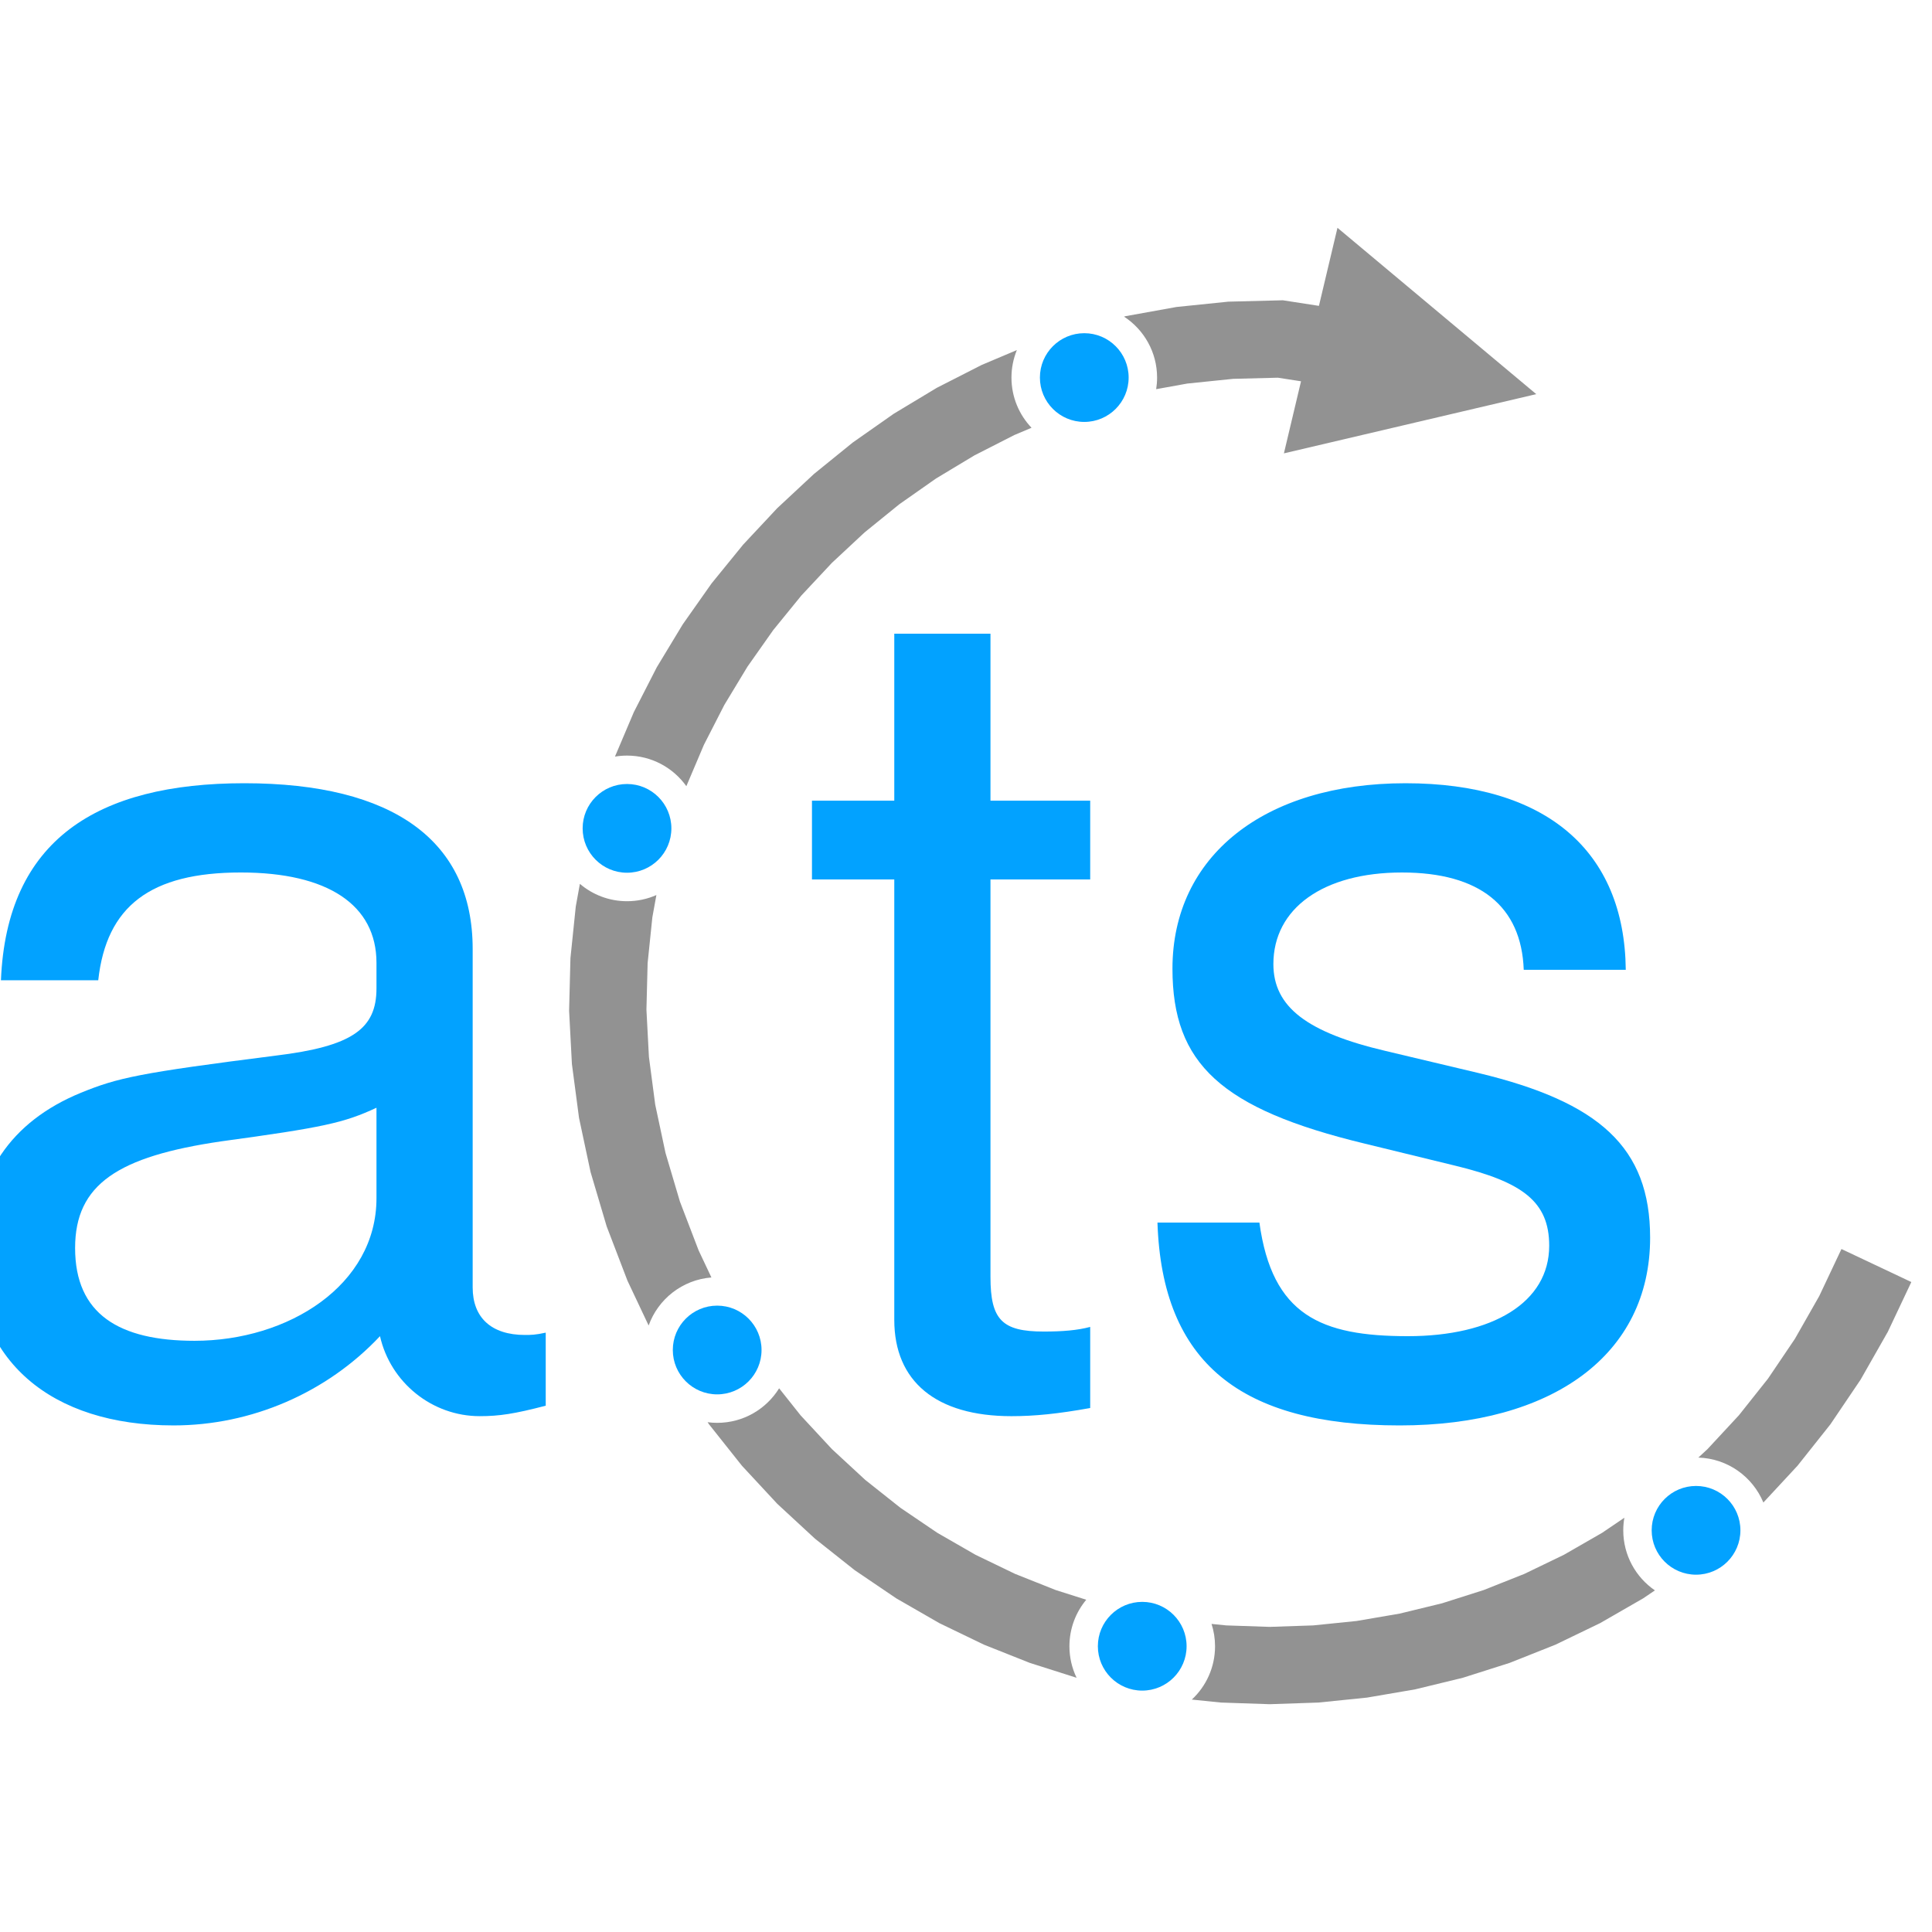
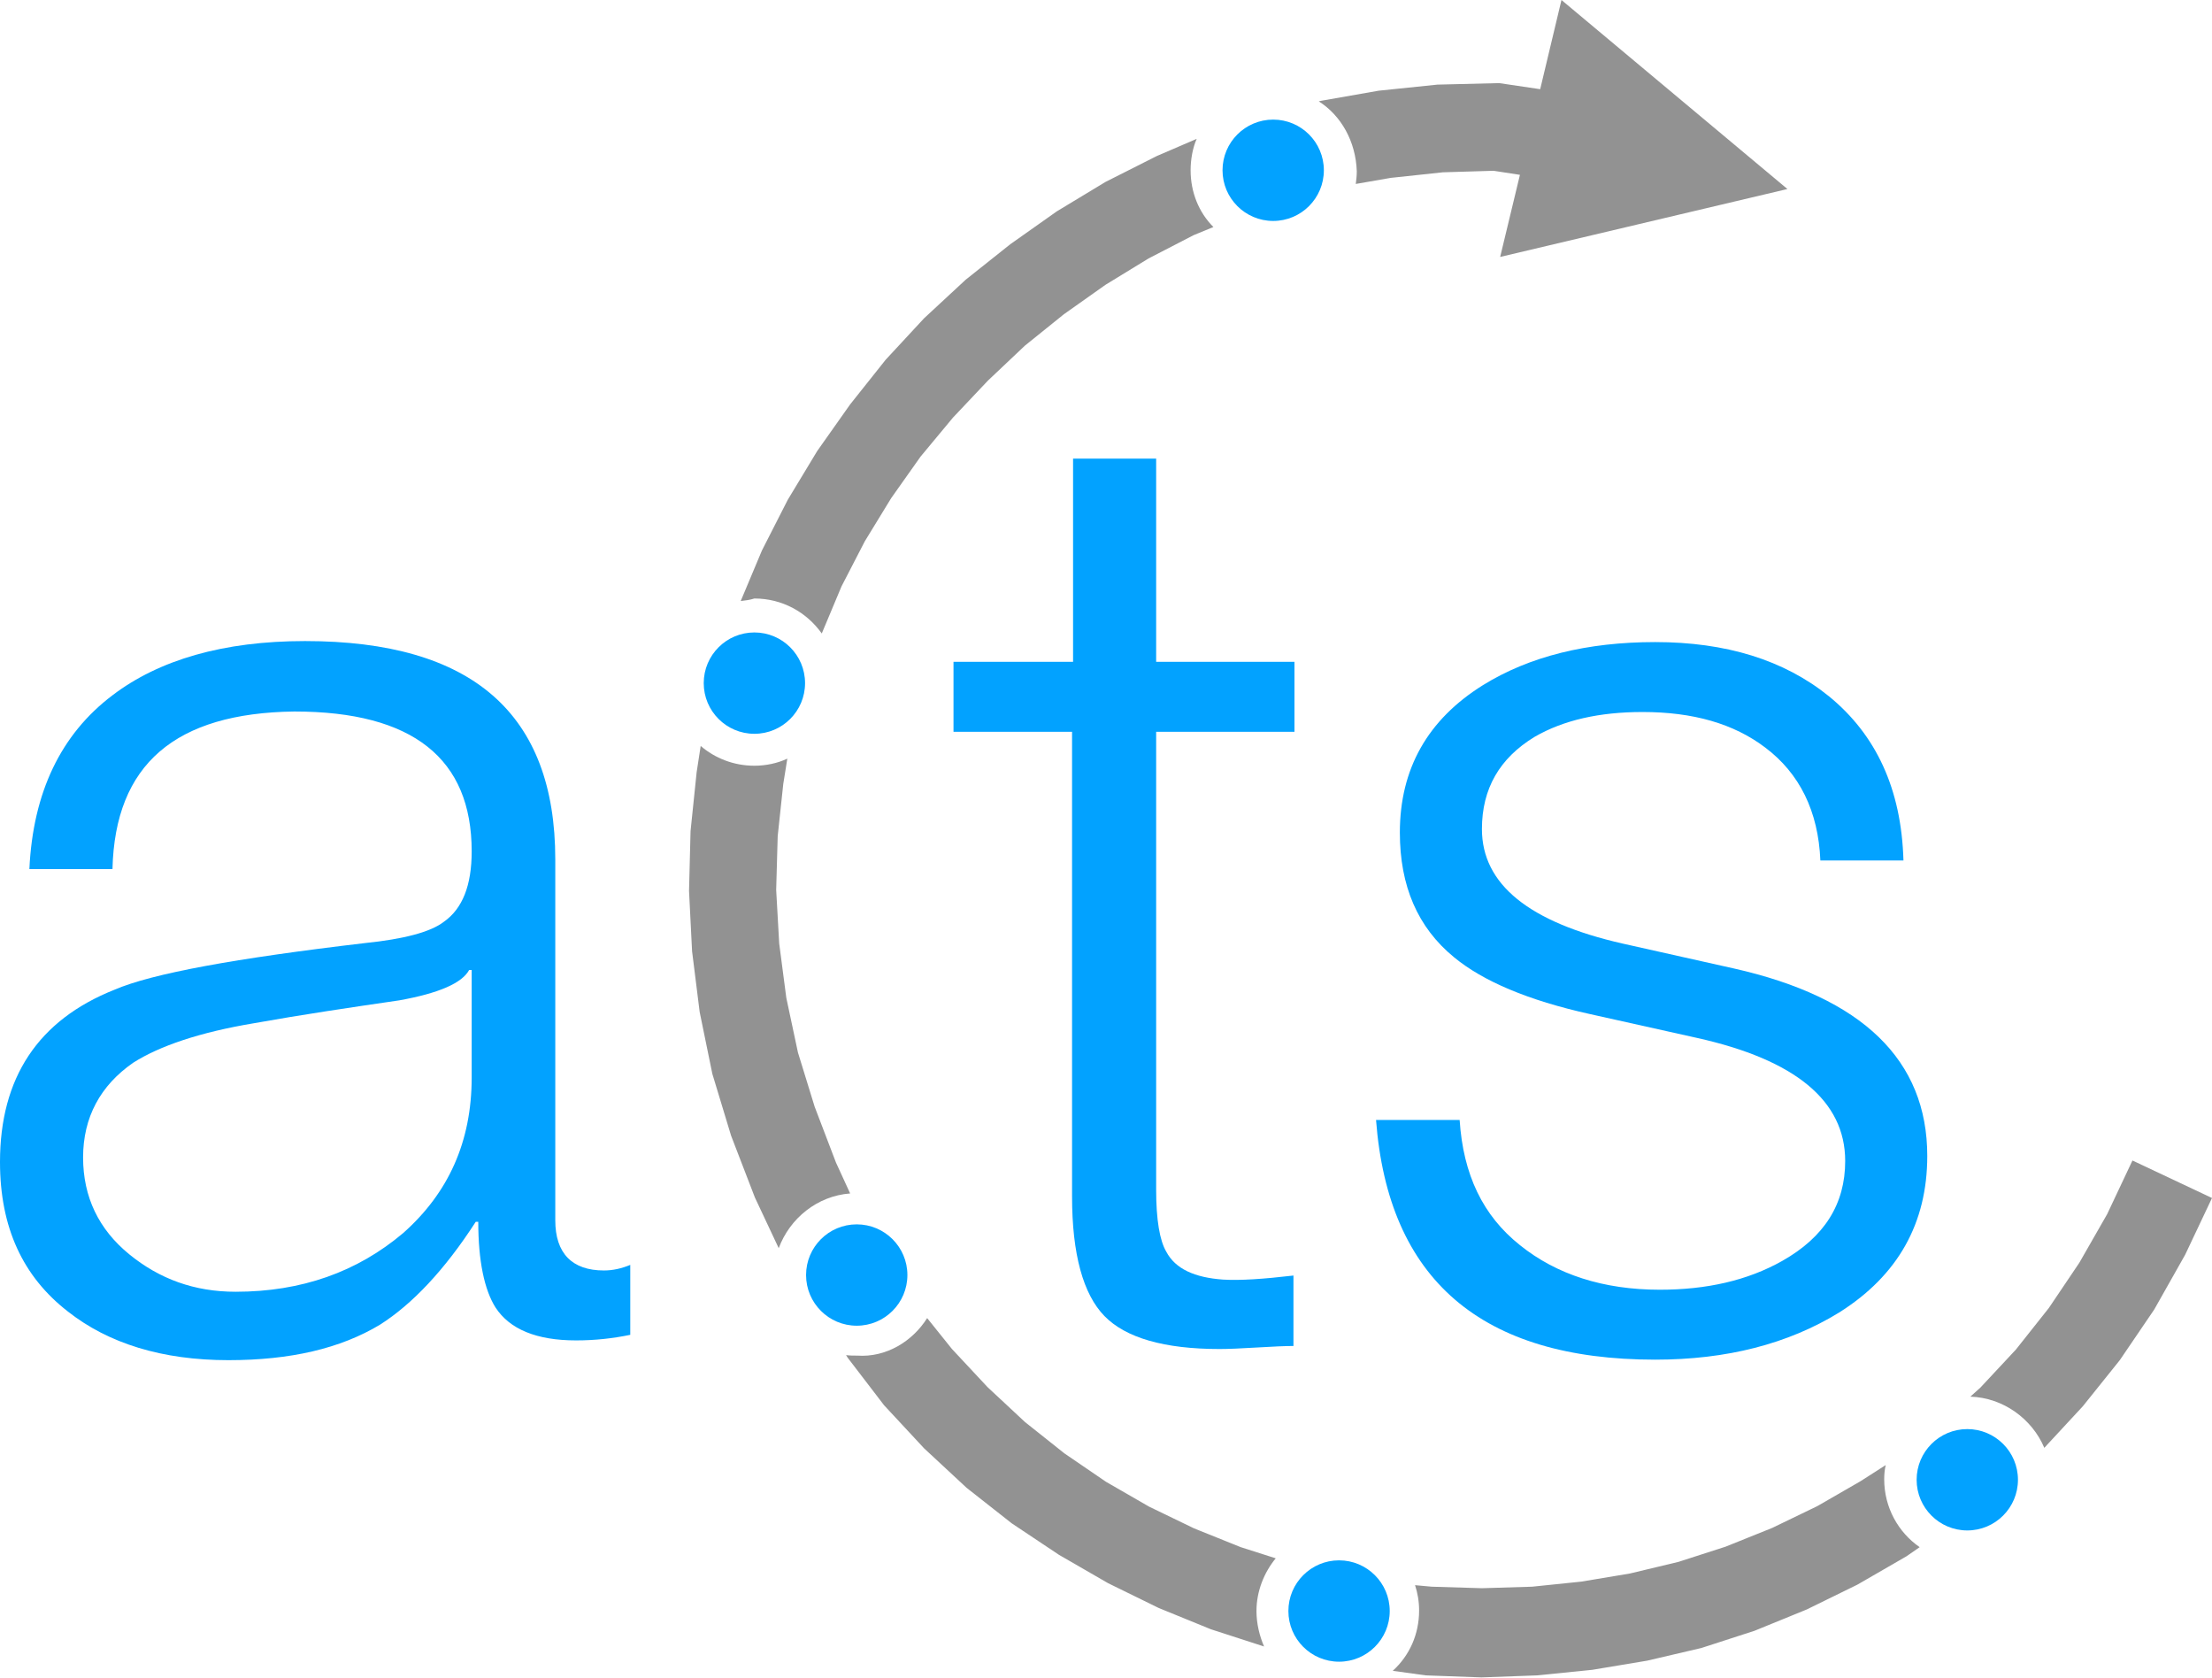
- <svg xmlns="http://www.w3.org/2000/svg" id="svg43" style="clip-rule:evenodd;fill-rule:evenodd;stroke-linejoin:round;stroke-miterlimit:2" xml:space="preserve" version="1.1" viewBox="0 0 300 300" height="300" width="300">
-   <defs id="defs47" />
-   <path d="m 252.23,235.674 c -0.111,0.636 -0.17,1.291 -0.17,1.959 0,3.868 1.947,7.285 4.913,9.323 l -1.814,1.23 -6.705,3.858 -6.924,3.342 -7.111,2.826 -7.267,2.311 -7.39,1.796 -7.483,1.283 -7.543,0.769 -7.575,0.257 -7.574,-0.257 -4.523,-0.461 c 2.219,-2.065 3.608,-5.01 3.608,-8.277 0,-1.211 -0.191,-2.378 -0.545,-3.473 l 2.273,0.232 6.762,0.229 6.761,-0.229 6.732,-0.687 6.673,-1.143 6.585,-1.601 6.467,-2.057 6.321,-2.511 6.145,-2.966 5.945,-3.421 z m -131.248,-20.097 3.333,4.196 4.867,5.243 5.176,4.785 5.459,4.33 5.715,3.875 5.945,3.421 6.145,2.966 6.321,2.512 4.729,1.503 c -1.63,1.96 -2.612,4.479 -2.612,7.225 0,1.751 0.4,3.41 1.112,4.89 h -10e-4 l -7.267,-2.311 -7.111,-2.826 -6.924,-3.342 -6.705,-3.858 -6.452,-4.374 -6.167,-4.891 -5.846,-5.405 -5.493,-5.918 -5.106,-6.427 -0.222,-0.33 c 0.486,0.064 0.983,0.098 1.488,0.098 4.06,0 7.622,-2.145 9.616,-5.362 z m 142.735,10.756 1.424,-1.317 4.866,-5.242 4.532,-5.705 4.168,-6.168 3.779,-6.639 3.455,-7.314 10.85,5.126 -3.651,7.728 -4.232,7.435 -4.685,6.934 -5.106,6.427 -5.302,5.713 c -1.657,-3.996 -5.54,-6.839 -10.098,-6.978 z M 90.043,137.245 c 1.974,1.68 4.531,2.695 7.323,2.695 1.621,0 3.163,-0.342 4.558,-0.958 l -0.628,3.466 -0.733,7.105 -0.185,7.23 0.387,7.333 0.979,7.423 1.596,7.49 2.236,7.545 2.903,7.581 1.989,4.209 c -4.51,0.355 -8.279,3.361 -9.748,7.459 l -3.285,-6.953 -3.232,-8.44 -2.502,-8.441 -1.792,-8.413 -1.103,-8.357 -0.436,-8.273 0.208,-8.162 0.828,-8.024 z m 5.448,-19.761 2.936,-6.919 3.559,-6.952 4.031,-6.665 4.478,-6.357 4.904,-6.025 5.304,-5.67 5.682,-5.293 6.037,-4.893 6.369,-4.469 6.679,-4.022 6.964,-3.55 5.464,-2.31 c -0.54,1.319 -0.838,2.762 -0.838,4.275 0,3.018 1.186,5.762 3.116,7.79 l -2.674,1.13 -6.204,3.163 -5.959,3.588 -5.685,3.989 -5.392,4.371 -5.077,4.729 -4.74,5.068 -4.38,5.381 -3.997,5.673 -3.594,5.944 -3.169,6.19 -2.723,6.415 -0.005,0.016 c -2.051,-2.876 -5.414,-4.753 -9.211,-4.753 -0.639,0 -1.266,0.054 -1.875,0.156 z m 79.044,-68.324 0.277,-0.071 7.872,-1.421 8.038,-0.826 8.481,-0.215 5.6,0.867 2.879,-12.122 30.867,25.83 -39.184,9.196 2.657,-11.192 -3.591,-0.556 -6.943,0.176 -7.121,0.732 -4.838,0.873 c 0.094,-0.585 0.143,-1.186 0.143,-1.797 0,-3.965 -2.046,-7.455 -5.137,-9.474 z" style="fill:#929292;fill-opacity:1;fill-rule:nonzero" id="path4" />
-   <g id="g10" transform="matrix(1.021539,0,0,1.021533,-162.2409,-558.5387)">
-     <circle id="circle8" style="fill:#02a2ff;fill-opacity:1" r="6.744" cy="604.157" cx="323.636" />
-   </g>
-   <g style="fill:#02a2ff;fill-opacity:1" id="g18" transform="matrix(1.021539,0,0,1.021533,-219.2444,-407.5388)">
-     <circle id="circle16" style="fill:#02a2ff;fill-opacity:1" r="6.744" cy="604.157" cx="323.636" />
-   </g>
-   <g style="fill:#02a2ff;fill-opacity:1" id="g22" transform="matrix(1.021539,0,0,1.021533,-233.2456,-488.5386)">
-     <circle id="circle20" style="fill:#02a2ff;fill-opacity:1" r="6.744" cy="604.157" cx="323.636" />
-   </g>
-   <g id="g26" transform="matrix(1.021539,0,0,1.021533,-153.2425,-361.539)">
-     <circle id="circle24" style="fill:#02a2ff;fill-opacity:1" r="6.744" cy="604.157" cx="323.636" />
-   </g>
-   <g style="fill:#02a2ff;fill-opacity:1" id="g30" transform="matrix(1.021539,0,0,1.021533,-67.24598,-379.5388)">
-     <circle id="circle28" style="fill:#02a2ff;fill-opacity:1" r="6.744" cy="604.157" cx="323.636" />
-   </g>
-   <text x="123.568" y="218.634" style="font-weight:300;font-size:180px;font-family:HelveticaNeue-Light, 'Helvetica Neue';fill:#02a2ff;fill-opacity:1" id="text32">ts</text>
-   <g style="fill:#02a2ff;fill-opacity:1" id="g38" transform="matrix(1.000001,0,0,0.9999995,-26.11154,16.71756)">
-     <text id="text36" style="font-weight:300;font-size:180px;font-family:HelveticaNeue-Light, 'Helvetica Neue';fill:#02a2ff;fill-opacity:1" y="201.916" x="14.555">a</text>
-   </g>
+ <svg xmlns="http://www.w3.org/2000/svg" version="1.0" x="0px" y="0px" width="436.6px" height="331px" viewBox="-79 255.9 436.6 331" style="enable-background:new -79 255.9 436.6 331;" xml:space="preserve">
+   <style type="text/css">
+ 		.grey{fill:#929292;}
+ 		.blue{fill:#02a2ff;}
+ 	</style>
+   <path class="grey" d="M293.2,545c-0.2,0.8-0.3,1.8-0.3,2.8c0,5.6,2.8,10.5,7,13.4l-2.6,1.8l-9.7,5.6l-10,4.9l-10.3,4.2l-10.5,3.4   l-10.7,2.5l-10.8,1.8l-10.9,1.1l-11,0.4l-11-0.4l-6.5-0.9c3.3-3,5.2-7.2,5.2-11.9c0-1.8-0.3-3.5-0.8-5l3.3,0.3l9.9,0.3l9.9-0.3   l9.7-1l9.6-1.6l9.6-2.3l9.3-3l9.2-3.7l8.9-4.3l8.5-4.9L293.2,545z M104,516l4.9,6.1l7,7.5l7.4,6.9l7.8,6.2l8.2,5.6l8.5,4.9l8.9,4.3   l9.2,3.7l6.9,2.2c-2.3,2.8-3.8,6.5-3.8,10.4c0,2.5,0.6,4.9,1.5,7l0,0l-10.5-3.4l-10.3-4.2l-10-4.9l-9.7-5.6l-9.3-6.2l-8.9-7   l-8.4-7.8l-7.9-8.5l-7.2-9.4l-0.3-0.5c0.7,0.1,1.4,0.1,2.2,0.1C95.9,523.8,101.1,520.6,104,516z M309.9,531.5l2-1.8l7-7.5l6.5-8.2   l6-8.9l5.5-9.6l5-10.6l15.7,7.4l-5.3,11.2l-6.1,10.8l-6.8,10l-7.3,9.1l-7.6,8.2C322.1,535.9,316.4,531.7,309.9,531.5z M59.3,403.1   c2.8,2.4,6.5,3.9,10.6,3.9c2.3,0,4.6-0.5,6.5-1.4l-0.8,5l-1.1,10.3l-0.3,10.6l0.6,10.6l1.4,10.7l2.3,10.8l3.3,10.7l4.2,11l2.8,6.1   c-6.5,0.5-11.9,4.9-14.1,10.8l-4.7-10L65.3,480l-3.7-12.2l-2.5-12.2l-1.5-12L57,431.7l0.3-11.8l1.2-11.6L59.3,403.1z M67.2,374.5   l4.2-10l5.1-10l5.8-9.6l6.5-9.2l7-8.8l7.6-8.2l8.2-7.6l8.8-7l9.2-6.5l9.6-5.8l10.1-5.1l7.9-3.4c-0.8,1.8-1.2,4.1-1.2,6.2   c0,4.3,1.6,8.3,4.5,11.2l-3.9,1.6l-8.9,4.6l-8.5,5.2l-8.2,5.8l-7.7,6.2L116,331l-6.9,7.3l-6.4,7.7l-5.8,8.2l-5.2,8.5l-4.6,8.9   l-3.9,9.3l0,0c-3-4.2-7.8-6.9-13.3-6.9C69,374.3,68,374.4,67.2,374.5z M181.3,275.9l0.4-0.1l11.4-2l11.6-1.2l12.2-0.3l8.1,1.2   l4.2-17.6l44.6,37.3l-56.7,13.4l3.9-16.2l-5.2-0.8l-10,0.3l-10.3,1.1l-6.9,1.2c0.1-0.8,0.2-1.6,0.2-2.5   C188.6,283.8,185.7,278.7,181.3,275.9z" />
+   <circle class="blue" cx="172.3" cy="289.5" r="10" />
+   <circle class="blue" cx="90.1" cy="507.5" r="10" />
+   <circle class="blue" cx="69.9" cy="390.7" r="10" />
+   <circle class="blue" cx="185.3" cy="573.8" r="10" />
+   <circle class="blue" cx="309.3" cy="547.9" r="10" />
+   <path class="blue" d="M149.2,346.2v40.3h27.3v13.8h-27.3v90.4c0,5.9,0.7,10,2,12.2c1.8,3.4,5.6,5.1,11.2,5.5   c3.4,0.2,7.9-0.1,13.9-0.8v13.9c-1.5,0-3.9,0.1-7.2,0.3c-3.3,0.2-5.7,0.3-7.4,0.3c-10.9,0-18.5-2.2-22.7-6.5   c-4.2-4.3-6.4-12.2-6.4-23.6v-91.7h-23.4v-13.8h23.6v-40.1h16.4V346.2L149.2,346.2z" />
+   <path class="blue" d="M296.7,425.7h-16.4c-0.4-9.7-4.1-17.2-10.9-22.3c-6.2-4.7-14.2-7-24.2-7c-8.5,0-15.6,1.6-21.3,4.9   c-6.9,4.2-10.4,10.2-10.4,18.2c0,10.9,9.3,18.4,27.8,22.6l21.9,4.9c25.4,5.7,38.2,18.1,38.2,37c0,13.3-5.8,23.6-17.4,30.9   c-10.1,6.2-22.2,9.3-36.3,9.3c-34.3,0-52.7-15.8-55.1-47.3h16.5c0.7,10.8,4.6,18.9,11.9,24.7c7.2,5.8,16.5,8.8,27.6,8.8   c9.2,0,17.3-1.8,24.2-5.7c8.3-4.7,12.4-11.2,12.4-19.7c0-11.9-9.9-20-29.3-24.3l-21.1-4.7c-12.2-2.7-21.1-6.5-26.8-11.2   c-7.2-5.9-10.7-14.1-10.7-24.6c0-12.6,5.5-22.3,16.4-29.1c9.2-5.7,20.6-8.5,34-8.5c13.9,0,25.4,3.5,34.3,10.7   C291.3,400.9,296.3,411.6,296.7,425.7z" />
+   <path class="blue" d="M-56.8,427.4h-16.4c0.7-15.1,6.2-26.6,16.4-34.3c9.2-7,21.9-10.7,38-10.7c33,0,49.4,14.3,49.4,43.1v71.2   c0,6.5,3.3,9.9,9.6,9.9c1.8,0,3.5-0.4,5.2-1.1v13.8c-3.4,0.7-6.9,1.1-10.7,1.1c-7.8,0-13.1-2.2-15.9-6.5c-2.2-3.5-3.4-9.2-3.4-16.9   h-0.5C8.7,506.6,2.3,513.3-4,517.3c-7.8,4.7-17.7,7-29.9,7c-13.1,0-23.7-3.3-31.7-9.6c-8.9-6.9-13.4-16.6-13.4-29.5   c0-16.6,7.5-28,22.6-34C-49,448-32.5,445-7,442c7.8-0.8,13-2.2,15.6-4.2c3.7-2.6,5.5-7.2,5.5-13.9c0-18.3-11.6-27.6-35-27.6   C-44.4,396.6-56.3,406.7-56.8,427.4z M14.1,468.5v-21.2h-0.5c-1.4,2.6-6,4.6-13.8,6c-9.6,1.4-19.1,2.8-28.6,4.5   c-10.8,1.8-18.7,4.5-23.9,7.8c-6.5,4.5-9.9,10.8-9.9,18.7c0,7.8,3.1,14.2,9.1,19.1s12.9,7.4,21,7.4c13,0,24-3.9,33.1-11.6   C9.5,491.3,14.1,481.2,14.1,468.5z" />
</svg>
